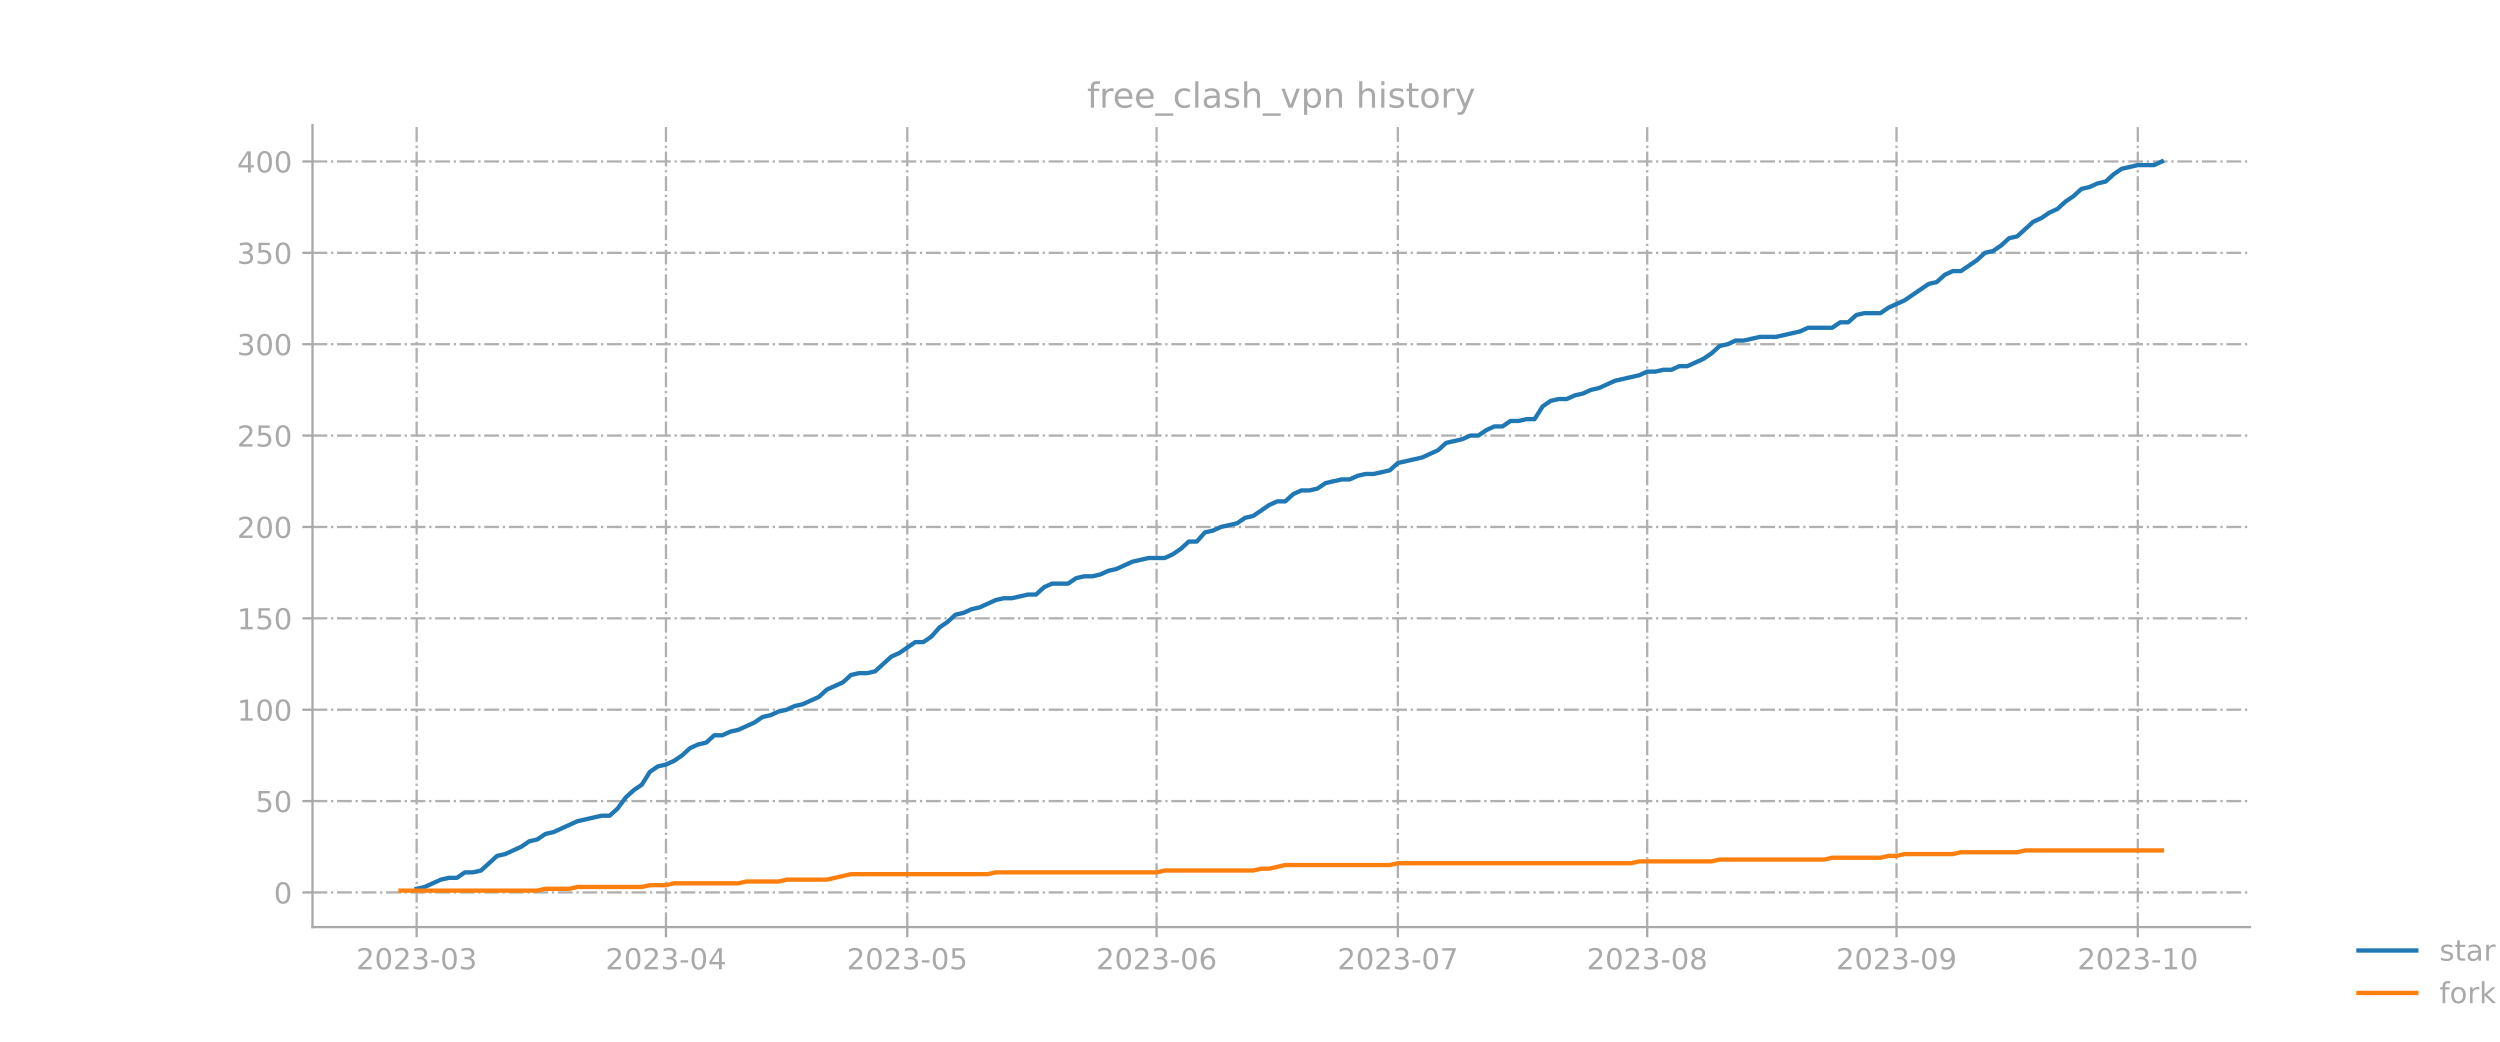
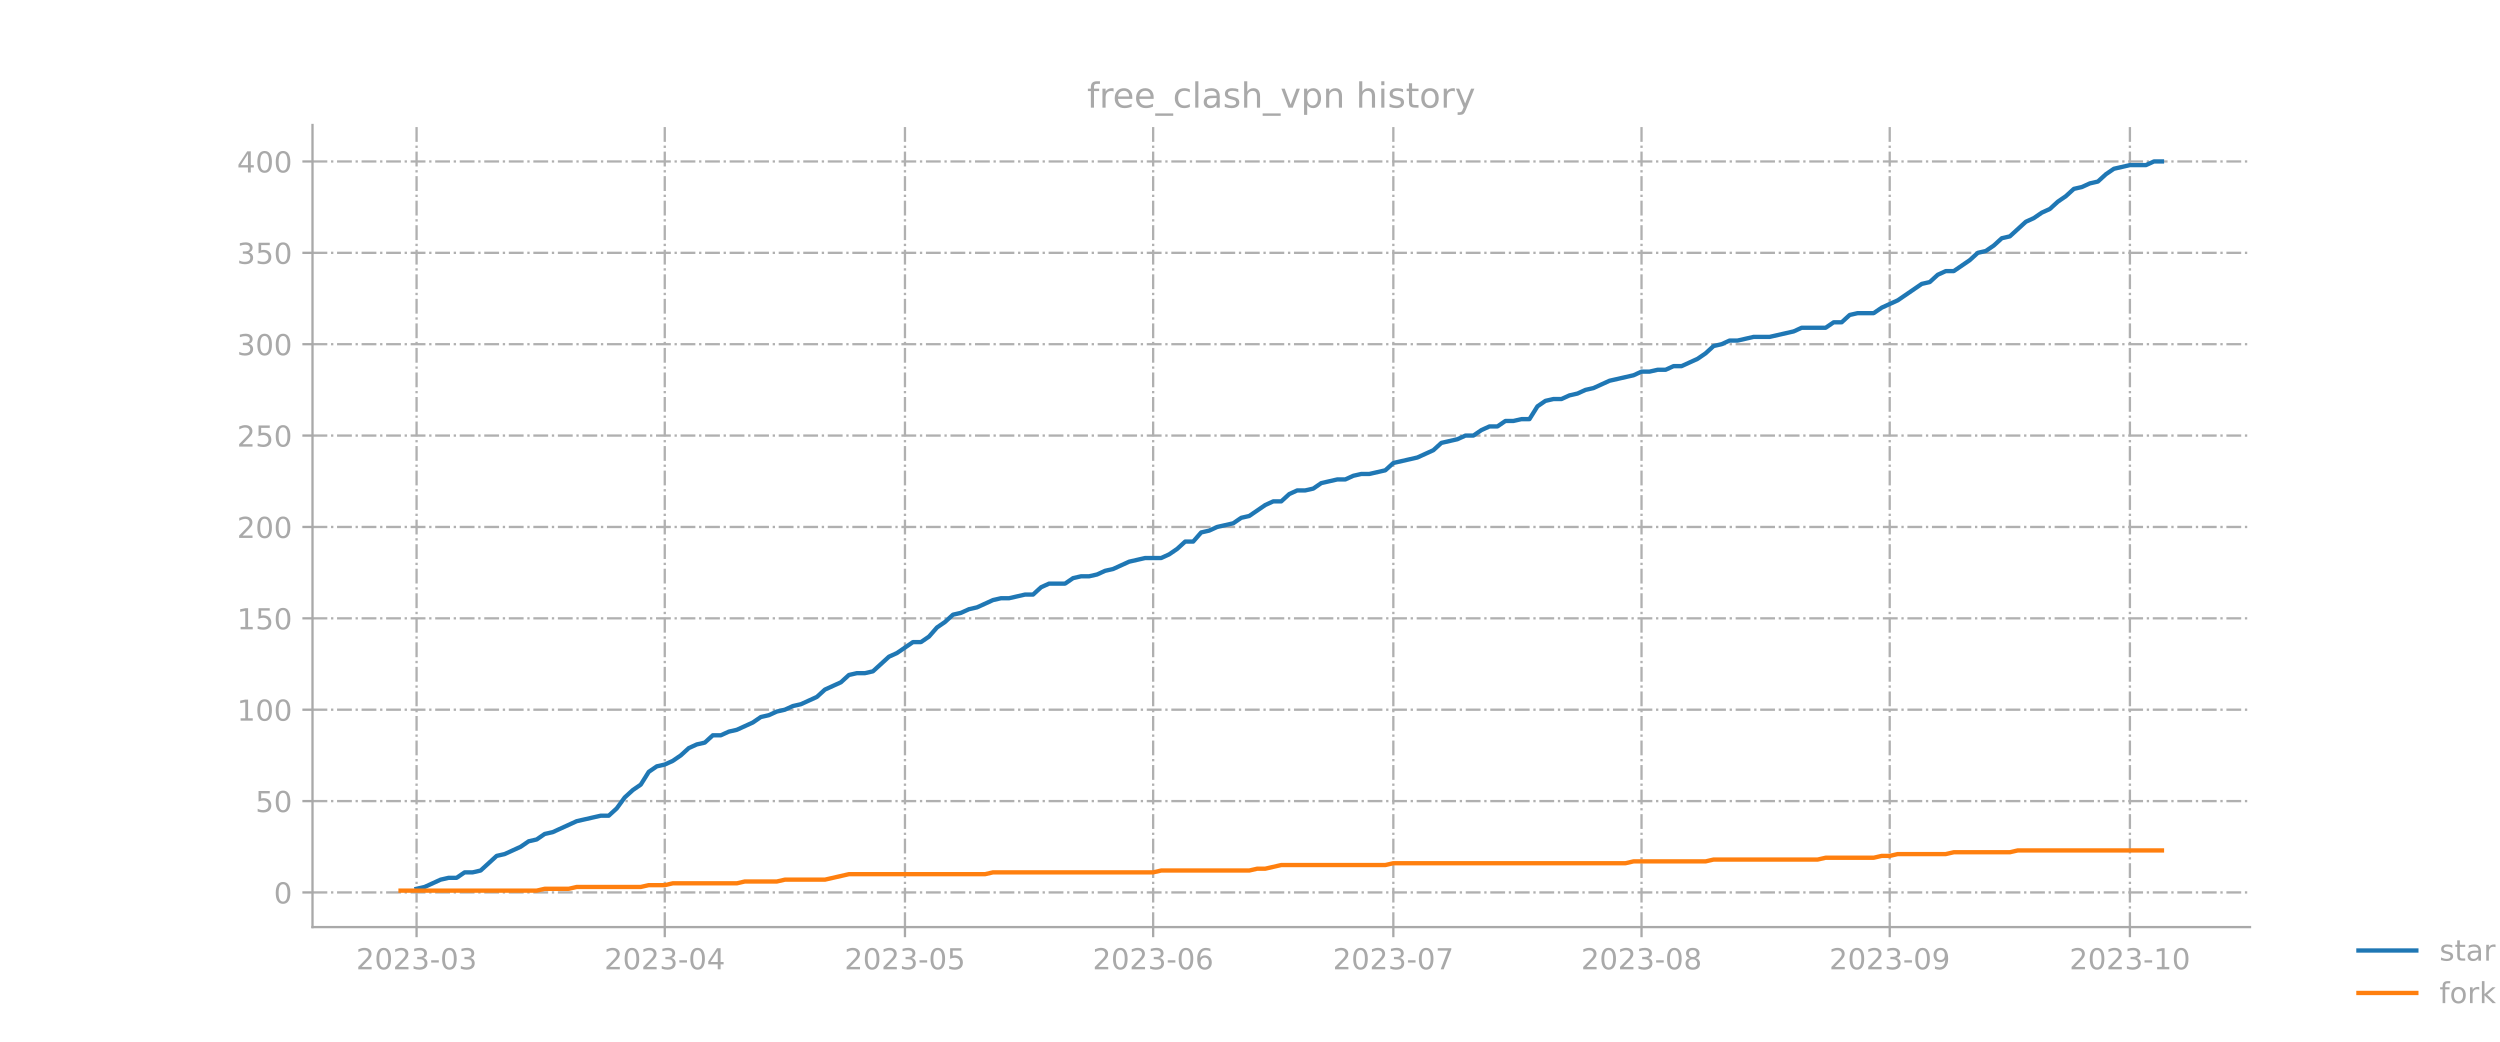
<svg xmlns="http://www.w3.org/2000/svg" xmlns:xlink="http://www.w3.org/1999/xlink" width="864pt" height="360pt" viewBox="0 0 864 360" version="1.1">
  <defs>
    <style type="text/css">*{stroke-linejoin: round; stroke-linecap: butt}</style>
  </defs>
  <g id="figure_1">
    <g id="patch_1">
      <path d="M 0 360  L 864 360  L 864 0  L 0 0  L 0 360  z " style="fill: none; opacity: 0" />
    </g>
    <g id="axes_1">
      <g id="patch_2">
        <path d="M 108 320.4  L 777.6 320.4  L 777.6 43.2  L 108 43.2  L 108 320.4  z " style="fill: none; opacity: 0" />
      </g>
      <g id="matplotlib.axis_1">
        <g id="xtick_1">
          <g id="line2d_1">
-             <path d="M 143.996 320.4  L 143.996 43.2  " clip-path="url(#pee5a0af1c6)" style="fill: none; stroke-dasharray: 5.12,1.28,0.8,1.28; stroke-dashoffset: 0; stroke: #b0b0b0; stroke-width: 0.8" />
+             <path d="M 143.97 320.4  L 143.97 43.2  " clip-path="url(#p572cb42a22)" style="fill: none; stroke-dasharray: 5.12,1.28,0.8,1.28; stroke-dashoffset: 0; stroke: #b0b0b0; stroke-width: 0.8" />
          </g>
          <g id="line2d_2">
            <defs>
-               <path id="m81cea4109a" d="M 0 0  L 0 3.5  " style="stroke: #a9a9a9; stroke-width: 0.8" />
+               <path id="me060c496e5" d="M 0 0  L 0 3.5  " style="stroke: #a9a9a9; stroke-width: 0.8" />
            </defs>
            <g>
-               <use xlink:href="#m81cea4109a" x="143.996" y="320.4" style="fill: #a9a9a9; stroke: #a9a9a9; stroke-width: 0.8" />
+               <use xlink:href="#me060c496e5" x="143.97" y="320.4" style="fill: #a9a9a9; stroke: #a9a9a9; stroke-width: 0.8" />
            </g>
          </g>
          <g id="text_1">
-             <g style="fill: #a9a9a9" transform="translate(123.1041 334.9984) scale(0.1 -0.1)">
+             <g style="fill: #a9a9a9" transform="translate(123.0788 334.9984) scale(0.1 -0.1)">
              <defs>
                <path id="DejaVuSans-32" d="M 1228 531  L 3431 531  L 3431 0  L 469 0  L 469 531  Q 828 903 1448 1529  Q 2069 2156 2228 2338  Q 2531 2678 2651 2914  Q 2772 3150 2772 3378  Q 2772 3750 2511 3984  Q 2250 4219 1831 4219  Q 1534 4219 1204 4116  Q 875 4013 500 3803  L 500 4441  Q 881 4594 1212 4672  Q 1544 4750 1819 4750  Q 2544 4750 2975 4387  Q 3406 4025 3406 3419  Q 3406 3131 3298 2873  Q 3191 2616 2906 2266  Q 2828 2175 2409 1742  Q 1991 1309 1228 531  z " transform="scale(0.015625)" />
                <path id="DejaVuSans-30" d="M 2034 4250  Q 1547 4250 1301 3770  Q 1056 3291 1056 2328  Q 1056 1369 1301 889  Q 1547 409 2034 409  Q 2525 409 2770 889  Q 3016 1369 3016 2328  Q 3016 3291 2770 3770  Q 2525 4250 2034 4250  z M 2034 4750  Q 2819 4750 3233 4129  Q 3647 3509 3647 2328  Q 3647 1150 3233 529  Q 2819 -91 2034 -91  Q 1250 -91 836 529  Q 422 1150 422 2328  Q 422 3509 836 4129  Q 1250 4750 2034 4750  z " transform="scale(0.015625)" />
                <path id="DejaVuSans-33" d="M 2597 2516  Q 3050 2419 3304 2112  Q 3559 1806 3559 1356  Q 3559 666 3084 287  Q 2609 -91 1734 -91  Q 1441 -91 1130 -33  Q 819 25 488 141  L 488 750  Q 750 597 1062 519  Q 1375 441 1716 441  Q 2309 441 2620 675  Q 2931 909 2931 1356  Q 2931 1769 2642 2001  Q 2353 2234 1838 2234  L 1294 2234  L 1294 2753  L 1863 2753  Q 2328 2753 2575 2939  Q 2822 3125 2822 3475  Q 2822 3834 2567 4026  Q 2313 4219 1838 4219  Q 1578 4219 1281 4162  Q 984 4106 628 3988  L 628 4550  Q 988 4650 1302 4700  Q 1616 4750 1894 4750  Q 2613 4750 3031 4423  Q 3450 4097 3450 3541  Q 3450 3153 3228 2886  Q 3006 2619 2597 2516  z " transform="scale(0.015625)" />
                <path id="DejaVuSans-2d" d="M 313 2009  L 1997 2009  L 1997 1497  L 313 1497  L 313 2009  z " transform="scale(0.015625)" />
              </defs>
              <use xlink:href="#DejaVuSans-32" />
              <use xlink:href="#DejaVuSans-30" x="63.623" />
              <use xlink:href="#DejaVuSans-32" x="127.246" />
              <use xlink:href="#DejaVuSans-33" x="190.869" />
              <use xlink:href="#DejaVuSans-2d" x="254.492" />
              <use xlink:href="#DejaVuSans-30" x="290.576" />
              <use xlink:href="#DejaVuSans-33" x="354.199" />
            </g>
          </g>
        </g>
        <g id="xtick_2">
          <g id="line2d_3">
-             <path d="M 230.162 320.4  L 230.162 43.2  " clip-path="url(#pee5a0af1c6)" style="fill: none; stroke-dasharray: 5.12,1.28,0.8,1.28; stroke-dashoffset: 0; stroke: #b0b0b0; stroke-width: 0.8" />
+             <path d="M 229.745 320.4  L 229.745 43.2  " clip-path="url(#p572cb42a22)" style="fill: none; stroke-dasharray: 5.12,1.28,0.8,1.28; stroke-dashoffset: 0; stroke: #b0b0b0; stroke-width: 0.8" />
          </g>
          <g id="line2d_4">
            <g>
-               <use xlink:href="#m81cea4109a" x="230.162" y="320.4" style="fill: #a9a9a9; stroke: #a9a9a9; stroke-width: 0.8" />
+               <use xlink:href="#me060c496e5" x="229.745" y="320.4" style="fill: #a9a9a9; stroke: #a9a9a9; stroke-width: 0.8" />
            </g>
          </g>
          <g id="text_2">
-             <g style="fill: #a9a9a9" transform="translate(209.271 334.9984) scale(0.1 -0.1)">
+             <g style="fill: #a9a9a9" transform="translate(208.854 334.9984) scale(0.1 -0.1)">
              <defs>
                <path id="DejaVuSans-34" d="M 2419 4116  L 825 1625  L 2419 1625  L 2419 4116  z M 2253 4666  L 3047 4666  L 3047 1625  L 3713 1625  L 3713 1100  L 3047 1100  L 3047 0  L 2419 0  L 2419 1100  L 313 1100  L 313 1709  L 2253 4666  z " transform="scale(0.015625)" />
              </defs>
              <use xlink:href="#DejaVuSans-32" />
              <use xlink:href="#DejaVuSans-30" x="63.623" />
              <use xlink:href="#DejaVuSans-32" x="127.246" />
              <use xlink:href="#DejaVuSans-33" x="190.869" />
              <use xlink:href="#DejaVuSans-2d" x="254.492" />
              <use xlink:href="#DejaVuSans-30" x="290.576" />
              <use xlink:href="#DejaVuSans-34" x="354.199" />
            </g>
          </g>
        </g>
        <g id="xtick_3">
          <g id="line2d_5">
-             <path d="M 313.55 320.4  L 313.55 43.2  " clip-path="url(#pee5a0af1c6)" style="fill: none; stroke-dasharray: 5.12,1.28,0.8,1.28; stroke-dashoffset: 0; stroke: #b0b0b0; stroke-width: 0.8" />
+             <path d="M 312.754 320.4  L 312.754 43.2  " clip-path="url(#p572cb42a22)" style="fill: none; stroke-dasharray: 5.12,1.28,0.8,1.28; stroke-dashoffset: 0; stroke: #b0b0b0; stroke-width: 0.8" />
          </g>
          <g id="line2d_6">
            <g>
-               <use xlink:href="#m81cea4109a" x="313.55" y="320.4" style="fill: #a9a9a9; stroke: #a9a9a9; stroke-width: 0.8" />
+               <use xlink:href="#me060c496e5" x="312.754" y="320.4" style="fill: #a9a9a9; stroke: #a9a9a9; stroke-width: 0.8" />
            </g>
          </g>
          <g id="text_3">
-             <g style="fill: #a9a9a9" transform="translate(292.6583 334.9984) scale(0.1 -0.1)">
+             <g style="fill: #a9a9a9" transform="translate(291.8623 334.9984) scale(0.1 -0.1)">
              <defs>
                <path id="DejaVuSans-35" d="M 691 4666  L 3169 4666  L 3169 4134  L 1269 4134  L 1269 2991  Q 1406 3038 1543 3061  Q 1681 3084 1819 3084  Q 2600 3084 3056 2656  Q 3513 2228 3513 1497  Q 3513 744 3044 326  Q 2575 -91 1722 -91  Q 1428 -91 1123 -41  Q 819 9 494 109  L 494 744  Q 775 591 1075 516  Q 1375 441 1709 441  Q 2250 441 2565 725  Q 2881 1009 2881 1497  Q 2881 1984 2565 2268  Q 2250 2553 1709 2553  Q 1456 2553 1204 2497  Q 953 2441 691 2322  L 691 4666  z " transform="scale(0.015625)" />
              </defs>
              <use xlink:href="#DejaVuSans-32" />
              <use xlink:href="#DejaVuSans-30" x="63.623" />
              <use xlink:href="#DejaVuSans-32" x="127.246" />
              <use xlink:href="#DejaVuSans-33" x="190.869" />
              <use xlink:href="#DejaVuSans-2d" x="254.492" />
              <use xlink:href="#DejaVuSans-30" x="290.576" />
              <use xlink:href="#DejaVuSans-35" x="354.199" />
            </g>
          </g>
        </g>
        <g id="xtick_4">
          <g id="line2d_7">
-             <path d="M 399.717 320.4  L 399.717 43.2  " clip-path="url(#pee5a0af1c6)" style="fill: none; stroke-dasharray: 5.12,1.28,0.8,1.28; stroke-dashoffset: 0; stroke: #b0b0b0; stroke-width: 0.8" />
+             <path d="M 398.529 320.4  L 398.529 43.2  " clip-path="url(#p572cb42a22)" style="fill: none; stroke-dasharray: 5.12,1.28,0.8,1.28; stroke-dashoffset: 0; stroke: #b0b0b0; stroke-width: 0.8" />
          </g>
          <g id="line2d_8">
            <g>
-               <use xlink:href="#m81cea4109a" x="399.717" y="320.4" style="fill: #a9a9a9; stroke: #a9a9a9; stroke-width: 0.8" />
+               <use xlink:href="#me060c496e5" x="398.529" y="320.4" style="fill: #a9a9a9; stroke: #a9a9a9; stroke-width: 0.8" />
            </g>
          </g>
          <g id="text_4">
-             <g style="fill: #a9a9a9" transform="translate(378.8252 334.9984) scale(0.1 -0.1)">
+             <g style="fill: #a9a9a9" transform="translate(377.6375 334.9984) scale(0.1 -0.1)">
              <defs>
                <path id="DejaVuSans-36" d="M 2113 2584  Q 1688 2584 1439 2293  Q 1191 2003 1191 1497  Q 1191 994 1439 701  Q 1688 409 2113 409  Q 2538 409 2786 701  Q 3034 994 3034 1497  Q 3034 2003 2786 2293  Q 2538 2584 2113 2584  z M 3366 4563  L 3366 3988  Q 3128 4100 2886 4159  Q 2644 4219 2406 4219  Q 1781 4219 1451 3797  Q 1122 3375 1075 2522  Q 1259 2794 1537 2939  Q 1816 3084 2150 3084  Q 2853 3084 3261 2657  Q 3669 2231 3669 1497  Q 3669 778 3244 343  Q 2819 -91 2113 -91  Q 1303 -91 875 529  Q 447 1150 447 2328  Q 447 3434 972 4092  Q 1497 4750 2381 4750  Q 2619 4750 2861 4703  Q 3103 4656 3366 4563  z " transform="scale(0.015625)" />
              </defs>
              <use xlink:href="#DejaVuSans-32" />
              <use xlink:href="#DejaVuSans-30" x="63.623" />
              <use xlink:href="#DejaVuSans-32" x="127.246" />
              <use xlink:href="#DejaVuSans-33" x="190.869" />
              <use xlink:href="#DejaVuSans-2d" x="254.492" />
              <use xlink:href="#DejaVuSans-30" x="290.576" />
              <use xlink:href="#DejaVuSans-36" x="354.199" />
            </g>
          </g>
        </g>
        <g id="xtick_5">
          <g id="line2d_9">
-             <path d="M 483.104 320.4  L 483.104 43.2  " clip-path="url(#pee5a0af1c6)" style="fill: none; stroke-dasharray: 5.12,1.28,0.8,1.28; stroke-dashoffset: 0; stroke: #b0b0b0; stroke-width: 0.8" />
+             <path d="M 481.537 320.4  L 481.537 43.2  " clip-path="url(#p572cb42a22)" style="fill: none; stroke-dasharray: 5.12,1.28,0.8,1.28; stroke-dashoffset: 0; stroke: #b0b0b0; stroke-width: 0.8" />
          </g>
          <g id="line2d_10">
            <g>
-               <use xlink:href="#m81cea4109a" x="483.104" y="320.4" style="fill: #a9a9a9; stroke: #a9a9a9; stroke-width: 0.8" />
+               <use xlink:href="#me060c496e5" x="481.537" y="320.4" style="fill: #a9a9a9; stroke: #a9a9a9; stroke-width: 0.8" />
            </g>
          </g>
          <g id="text_5">
-             <g style="fill: #a9a9a9" transform="translate(462.2125 334.9984) scale(0.1 -0.1)">
+             <g style="fill: #a9a9a9" transform="translate(460.6458 334.9984) scale(0.1 -0.1)">
              <defs>
                <path id="DejaVuSans-37" d="M 525 4666  L 3525 4666  L 3525 4397  L 1831 0  L 1172 0  L 2766 4134  L 525 4134  L 525 4666  z " transform="scale(0.015625)" />
              </defs>
              <use xlink:href="#DejaVuSans-32" />
              <use xlink:href="#DejaVuSans-30" x="63.623" />
              <use xlink:href="#DejaVuSans-32" x="127.246" />
              <use xlink:href="#DejaVuSans-33" x="190.869" />
              <use xlink:href="#DejaVuSans-2d" x="254.492" />
              <use xlink:href="#DejaVuSans-30" x="290.576" />
              <use xlink:href="#DejaVuSans-37" x="354.199" />
            </g>
          </g>
        </g>
        <g id="xtick_6">
          <g id="line2d_11">
-             <path d="M 569.271 320.4  L 569.271 43.2  " clip-path="url(#pee5a0af1c6)" style="fill: none; stroke-dasharray: 5.12,1.28,0.8,1.28; stroke-dashoffset: 0; stroke: #b0b0b0; stroke-width: 0.8" />
+             <path d="M 567.312 320.4  L 567.312 43.2  " clip-path="url(#p572cb42a22)" style="fill: none; stroke-dasharray: 5.12,1.28,0.8,1.28; stroke-dashoffset: 0; stroke: #b0b0b0; stroke-width: 0.8" />
          </g>
          <g id="line2d_12">
            <g>
-               <use xlink:href="#m81cea4109a" x="569.271" y="320.4" style="fill: #a9a9a9; stroke: #a9a9a9; stroke-width: 0.8" />
+               <use xlink:href="#me060c496e5" x="567.312" y="320.4" style="fill: #a9a9a9; stroke: #a9a9a9; stroke-width: 0.8" />
            </g>
          </g>
          <g id="text_6">
-             <g style="fill: #a9a9a9" transform="translate(548.3793 334.9984) scale(0.1 -0.1)">
+             <g style="fill: #a9a9a9" transform="translate(546.421 334.9984) scale(0.1 -0.1)">
              <defs>
                <path id="DejaVuSans-38" d="M 2034 2216  Q 1584 2216 1326 1975  Q 1069 1734 1069 1313  Q 1069 891 1326 650  Q 1584 409 2034 409  Q 2484 409 2743 651  Q 3003 894 3003 1313  Q 3003 1734 2745 1975  Q 2488 2216 2034 2216  z M 1403 2484  Q 997 2584 770 2862  Q 544 3141 544 3541  Q 544 4100 942 4425  Q 1341 4750 2034 4750  Q 2731 4750 3128 4425  Q 3525 4100 3525 3541  Q 3525 3141 3298 2862  Q 3072 2584 2669 2484  Q 3125 2378 3379 2068  Q 3634 1759 3634 1313  Q 3634 634 3220 271  Q 2806 -91 2034 -91  Q 1263 -91 848 271  Q 434 634 434 1313  Q 434 1759 690 2068  Q 947 2378 1403 2484  z M 1172 3481  Q 1172 3119 1398 2916  Q 1625 2713 2034 2713  Q 2441 2713 2670 2916  Q 2900 3119 2900 3481  Q 2900 3844 2670 4047  Q 2441 4250 2034 4250  Q 1625 4250 1398 4047  Q 1172 3844 1172 3481  z " transform="scale(0.015625)" />
              </defs>
              <use xlink:href="#DejaVuSans-32" />
              <use xlink:href="#DejaVuSans-30" x="63.623" />
              <use xlink:href="#DejaVuSans-32" x="127.246" />
              <use xlink:href="#DejaVuSans-33" x="190.869" />
              <use xlink:href="#DejaVuSans-2d" x="254.492" />
              <use xlink:href="#DejaVuSans-30" x="290.576" />
              <use xlink:href="#DejaVuSans-38" x="354.199" />
            </g>
          </g>
        </g>
        <g id="xtick_7">
          <g id="line2d_13">
-             <path d="M 655.438 320.4  L 655.438 43.2  " clip-path="url(#pee5a0af1c6)" style="fill: none; stroke-dasharray: 5.12,1.28,0.8,1.28; stroke-dashoffset: 0; stroke: #b0b0b0; stroke-width: 0.8" />
+             <path d="M 653.088 320.4  L 653.088 43.2  " clip-path="url(#p572cb42a22)" style="fill: none; stroke-dasharray: 5.12,1.28,0.8,1.28; stroke-dashoffset: 0; stroke: #b0b0b0; stroke-width: 0.8" />
          </g>
          <g id="line2d_14">
            <g>
-               <use xlink:href="#m81cea4109a" x="655.438" y="320.4" style="fill: #a9a9a9; stroke: #a9a9a9; stroke-width: 0.8" />
+               <use xlink:href="#me060c496e5" x="653.088" y="320.4" style="fill: #a9a9a9; stroke: #a9a9a9; stroke-width: 0.8" />
            </g>
          </g>
          <g id="text_7">
-             <g style="fill: #a9a9a9" transform="translate(634.5462 334.9984) scale(0.1 -0.1)">
+             <g style="fill: #a9a9a9" transform="translate(632.1962 334.9984) scale(0.1 -0.1)">
              <defs>
                <path id="DejaVuSans-39" d="M 703 97  L 703 672  Q 941 559 1184 500  Q 1428 441 1663 441  Q 2288 441 2617 861  Q 2947 1281 2994 2138  Q 2813 1869 2534 1725  Q 2256 1581 1919 1581  Q 1219 1581 811 2004  Q 403 2428 403 3163  Q 403 3881 828 4315  Q 1253 4750 1959 4750  Q 2769 4750 3195 4129  Q 3622 3509 3622 2328  Q 3622 1225 3098 567  Q 2575 -91 1691 -91  Q 1453 -91 1209 -44  Q 966 3 703 97  z M 1959 2075  Q 2384 2075 2632 2365  Q 2881 2656 2881 3163  Q 2881 3666 2632 3958  Q 2384 4250 1959 4250  Q 1534 4250 1286 3958  Q 1038 3666 1038 3163  Q 1038 2656 1286 2365  Q 1534 2075 1959 2075  z " transform="scale(0.015625)" />
              </defs>
              <use xlink:href="#DejaVuSans-32" />
              <use xlink:href="#DejaVuSans-30" x="63.623" />
              <use xlink:href="#DejaVuSans-32" x="127.246" />
              <use xlink:href="#DejaVuSans-33" x="190.869" />
              <use xlink:href="#DejaVuSans-2d" x="254.492" />
              <use xlink:href="#DejaVuSans-30" x="290.576" />
              <use xlink:href="#DejaVuSans-39" x="354.199" />
            </g>
          </g>
        </g>
        <g id="xtick_8">
          <g id="line2d_15">
-             <path d="M 738.825 320.4  L 738.825 43.2  " clip-path="url(#pee5a0af1c6)" style="fill: none; stroke-dasharray: 5.12,1.28,0.8,1.28; stroke-dashoffset: 0; stroke: #b0b0b0; stroke-width: 0.8" />
+             <path d="M 736.096 320.4  L 736.096 43.2  " clip-path="url(#p572cb42a22)" style="fill: none; stroke-dasharray: 5.12,1.28,0.8,1.28; stroke-dashoffset: 0; stroke: #b0b0b0; stroke-width: 0.8" />
          </g>
          <g id="line2d_16">
            <g>
-               <use xlink:href="#m81cea4109a" x="738.825" y="320.4" style="fill: #a9a9a9; stroke: #a9a9a9; stroke-width: 0.8" />
+               <use xlink:href="#me060c496e5" x="736.096" y="320.4" style="fill: #a9a9a9; stroke: #a9a9a9; stroke-width: 0.8" />
            </g>
          </g>
          <g id="text_8">
-             <g style="fill: #a9a9a9" transform="translate(717.9335 334.9984) scale(0.1 -0.1)">
+             <g style="fill: #a9a9a9" transform="translate(715.2045 334.9984) scale(0.1 -0.1)">
              <defs>
                <path id="DejaVuSans-31" d="M 794 531  L 1825 531  L 1825 4091  L 703 3866  L 703 4441  L 1819 4666  L 2450 4666  L 2450 531  L 3481 531  L 3481 0  L 794 0  L 794 531  z " transform="scale(0.015625)" />
              </defs>
              <use xlink:href="#DejaVuSans-32" />
              <use xlink:href="#DejaVuSans-30" x="63.623" />
              <use xlink:href="#DejaVuSans-32" x="127.246" />
              <use xlink:href="#DejaVuSans-33" x="190.869" />
              <use xlink:href="#DejaVuSans-2d" x="254.492" />
              <use xlink:href="#DejaVuSans-31" x="290.576" />
              <use xlink:href="#DejaVuSans-30" x="354.199" />
            </g>
          </g>
        </g>
      </g>
      <g id="matplotlib.axis_2">
        <g id="ytick_1">
          <g id="line2d_17">
-             <path d="M 108 308.432  L 777.6 308.432  " clip-path="url(#pee5a0af1c6)" style="fill: none; stroke-dasharray: 5.12,1.28,0.8,1.28; stroke-dashoffset: 0; stroke: #b0b0b0; stroke-width: 0.8" />
+             <path d="M 108 308.432  L 777.6 308.432  " clip-path="url(#p572cb42a22)" style="fill: none; stroke-dasharray: 5.12,1.28,0.8,1.28; stroke-dashoffset: 0; stroke: #b0b0b0; stroke-width: 0.8" />
          </g>
          <g id="line2d_18">
            <defs>
-               <path id="m4bc2dc65d1" d="M 0 0  L -3.5 0  " style="stroke: #a9a9a9; stroke-width: 0.8" />
+               <path id="m0a01b173bd" d="M 0 0  L -3.5 0  " style="stroke: #a9a9a9; stroke-width: 0.8" />
            </defs>
            <g>
-               <use xlink:href="#m4bc2dc65d1" x="108" y="308.432" style="fill: #a9a9a9; stroke: #a9a9a9; stroke-width: 0.8" />
+               <use xlink:href="#m0a01b173bd" x="108" y="308.432" style="fill: #a9a9a9; stroke: #a9a9a9; stroke-width: 0.8" />
            </g>
          </g>
          <g id="text_9">
            <g style="fill: #a9a9a9" transform="translate(94.6375 312.2308) scale(0.1 -0.1)">
              <use xlink:href="#DejaVuSans-30" />
            </g>
          </g>
        </g>
        <g id="ytick_2">
          <g id="line2d_19">
-             <path d="M 108 276.853  L 777.6 276.853  " clip-path="url(#pee5a0af1c6)" style="fill: none; stroke-dasharray: 5.12,1.28,0.8,1.28; stroke-dashoffset: 0; stroke: #b0b0b0; stroke-width: 0.8" />
+             <path d="M 108 276.853  L 777.6 276.853  " clip-path="url(#p572cb42a22)" style="fill: none; stroke-dasharray: 5.12,1.28,0.8,1.28; stroke-dashoffset: 0; stroke: #b0b0b0; stroke-width: 0.8" />
          </g>
          <g id="line2d_20">
            <g>
-               <use xlink:href="#m4bc2dc65d1" x="108" y="276.853" style="fill: #a9a9a9; stroke: #a9a9a9; stroke-width: 0.8" />
+               <use xlink:href="#m0a01b173bd" x="108" y="276.853" style="fill: #a9a9a9; stroke: #a9a9a9; stroke-width: 0.8" />
            </g>
          </g>
          <g id="text_10">
            <g style="fill: #a9a9a9" transform="translate(88.275 280.6519) scale(0.1 -0.1)">
              <use xlink:href="#DejaVuSans-35" />
              <use xlink:href="#DejaVuSans-30" x="63.623" />
            </g>
          </g>
        </g>
        <g id="ytick_3">
          <g id="line2d_21">
-             <path d="M 108 245.274  L 777.6 245.274  " clip-path="url(#pee5a0af1c6)" style="fill: none; stroke-dasharray: 5.12,1.28,0.8,1.28; stroke-dashoffset: 0; stroke: #b0b0b0; stroke-width: 0.8" />
+             <path d="M 108 245.274  L 777.6 245.274  " clip-path="url(#p572cb42a22)" style="fill: none; stroke-dasharray: 5.12,1.28,0.8,1.28; stroke-dashoffset: 0; stroke: #b0b0b0; stroke-width: 0.8" />
          </g>
          <g id="line2d_22">
            <g>
-               <use xlink:href="#m4bc2dc65d1" x="108" y="245.274" style="fill: #a9a9a9; stroke: #a9a9a9; stroke-width: 0.8" />
+               <use xlink:href="#m0a01b173bd" x="108" y="245.274" style="fill: #a9a9a9; stroke: #a9a9a9; stroke-width: 0.8" />
            </g>
          </g>
          <g id="text_11">
            <g style="fill: #a9a9a9" transform="translate(81.9125 249.0729) scale(0.1 -0.1)">
              <use xlink:href="#DejaVuSans-31" />
              <use xlink:href="#DejaVuSans-30" x="63.623" />
              <use xlink:href="#DejaVuSans-30" x="127.246" />
            </g>
          </g>
        </g>
        <g id="ytick_4">
          <g id="line2d_23">
-             <path d="M 108 213.695  L 777.6 213.695  " clip-path="url(#pee5a0af1c6)" style="fill: none; stroke-dasharray: 5.12,1.28,0.8,1.28; stroke-dashoffset: 0; stroke: #b0b0b0; stroke-width: 0.8" />
+             <path d="M 108 213.695  L 777.6 213.695  " clip-path="url(#p572cb42a22)" style="fill: none; stroke-dasharray: 5.12,1.28,0.8,1.28; stroke-dashoffset: 0; stroke: #b0b0b0; stroke-width: 0.8" />
          </g>
          <g id="line2d_24">
            <g>
-               <use xlink:href="#m4bc2dc65d1" x="108" y="213.695" style="fill: #a9a9a9; stroke: #a9a9a9; stroke-width: 0.8" />
+               <use xlink:href="#m0a01b173bd" x="108" y="213.695" style="fill: #a9a9a9; stroke: #a9a9a9; stroke-width: 0.8" />
            </g>
          </g>
          <g id="text_12">
            <g style="fill: #a9a9a9" transform="translate(81.9125 217.494) scale(0.1 -0.1)">
              <use xlink:href="#DejaVuSans-31" />
              <use xlink:href="#DejaVuSans-35" x="63.623" />
              <use xlink:href="#DejaVuSans-30" x="127.246" />
            </g>
          </g>
        </g>
        <g id="ytick_5">
          <g id="line2d_25">
-             <path d="M 108 182.116  L 777.6 182.116  " clip-path="url(#pee5a0af1c6)" style="fill: none; stroke-dasharray: 5.12,1.28,0.8,1.28; stroke-dashoffset: 0; stroke: #b0b0b0; stroke-width: 0.8" />
+             <path d="M 108 182.116  L 777.6 182.116  " clip-path="url(#p572cb42a22)" style="fill: none; stroke-dasharray: 5.12,1.28,0.8,1.28; stroke-dashoffset: 0; stroke: #b0b0b0; stroke-width: 0.8" />
          </g>
          <g id="line2d_26">
            <g>
-               <use xlink:href="#m4bc2dc65d1" x="108" y="182.116" style="fill: #a9a9a9; stroke: #a9a9a9; stroke-width: 0.8" />
+               <use xlink:href="#m0a01b173bd" x="108" y="182.116" style="fill: #a9a9a9; stroke: #a9a9a9; stroke-width: 0.8" />
            </g>
          </g>
          <g id="text_13">
            <g style="fill: #a9a9a9" transform="translate(81.9125 185.915) scale(0.1 -0.1)">
              <use xlink:href="#DejaVuSans-32" />
              <use xlink:href="#DejaVuSans-30" x="63.623" />
              <use xlink:href="#DejaVuSans-30" x="127.246" />
            </g>
          </g>
        </g>
        <g id="ytick_6">
          <g id="line2d_27">
-             <path d="M 108 150.537  L 777.6 150.537  " clip-path="url(#pee5a0af1c6)" style="fill: none; stroke-dasharray: 5.12,1.28,0.8,1.28; stroke-dashoffset: 0; stroke: #b0b0b0; stroke-width: 0.8" />
+             <path d="M 108 150.537  L 777.6 150.537  " clip-path="url(#p572cb42a22)" style="fill: none; stroke-dasharray: 5.12,1.28,0.8,1.28; stroke-dashoffset: 0; stroke: #b0b0b0; stroke-width: 0.8" />
          </g>
          <g id="line2d_28">
            <g>
-               <use xlink:href="#m4bc2dc65d1" x="108" y="150.537" style="fill: #a9a9a9; stroke: #a9a9a9; stroke-width: 0.8" />
+               <use xlink:href="#m0a01b173bd" x="108" y="150.537" style="fill: #a9a9a9; stroke: #a9a9a9; stroke-width: 0.8" />
            </g>
          </g>
          <g id="text_14">
            <g style="fill: #a9a9a9" transform="translate(81.9125 154.3361) scale(0.1 -0.1)">
              <use xlink:href="#DejaVuSans-32" />
              <use xlink:href="#DejaVuSans-35" x="63.623" />
              <use xlink:href="#DejaVuSans-30" x="127.246" />
            </g>
          </g>
        </g>
        <g id="ytick_7">
          <g id="line2d_29">
-             <path d="M 108 118.958  L 777.6 118.958  " clip-path="url(#pee5a0af1c6)" style="fill: none; stroke-dasharray: 5.12,1.28,0.8,1.28; stroke-dashoffset: 0; stroke: #b0b0b0; stroke-width: 0.8" />
+             <path d="M 108 118.958  L 777.6 118.958  " clip-path="url(#p572cb42a22)" style="fill: none; stroke-dasharray: 5.12,1.28,0.8,1.28; stroke-dashoffset: 0; stroke: #b0b0b0; stroke-width: 0.8" />
          </g>
          <g id="line2d_30">
            <g>
-               <use xlink:href="#m4bc2dc65d1" x="108" y="118.958" style="fill: #a9a9a9; stroke: #a9a9a9; stroke-width: 0.8" />
+               <use xlink:href="#m0a01b173bd" x="108" y="118.958" style="fill: #a9a9a9; stroke: #a9a9a9; stroke-width: 0.8" />
            </g>
          </g>
          <g id="text_15">
            <g style="fill: #a9a9a9" transform="translate(81.9125 122.7571) scale(0.1 -0.1)">
              <use xlink:href="#DejaVuSans-33" />
              <use xlink:href="#DejaVuSans-30" x="63.623" />
              <use xlink:href="#DejaVuSans-30" x="127.246" />
            </g>
          </g>
        </g>
        <g id="ytick_8">
          <g id="line2d_31">
-             <path d="M 108 87.379  L 777.6 87.379  " clip-path="url(#pee5a0af1c6)" style="fill: none; stroke-dasharray: 5.12,1.28,0.8,1.28; stroke-dashoffset: 0; stroke: #b0b0b0; stroke-width: 0.8" />
+             <path d="M 108 87.379  L 777.6 87.379  " clip-path="url(#p572cb42a22)" style="fill: none; stroke-dasharray: 5.12,1.28,0.8,1.28; stroke-dashoffset: 0; stroke: #b0b0b0; stroke-width: 0.8" />
          </g>
          <g id="line2d_32">
            <g>
-               <use xlink:href="#m4bc2dc65d1" x="108" y="87.379" style="fill: #a9a9a9; stroke: #a9a9a9; stroke-width: 0.8" />
+               <use xlink:href="#m0a01b173bd" x="108" y="87.379" style="fill: #a9a9a9; stroke: #a9a9a9; stroke-width: 0.8" />
            </g>
          </g>
          <g id="text_16">
            <g style="fill: #a9a9a9" transform="translate(81.9125 91.17817) scale(0.1 -0.1)">
              <use xlink:href="#DejaVuSans-33" />
              <use xlink:href="#DejaVuSans-35" x="63.623" />
              <use xlink:href="#DejaVuSans-30" x="127.246" />
            </g>
          </g>
        </g>
        <g id="ytick_9">
          <g id="line2d_33">
-             <path d="M 108 55.8  L 777.6 55.8  " clip-path="url(#pee5a0af1c6)" style="fill: none; stroke-dasharray: 5.12,1.28,0.8,1.28; stroke-dashoffset: 0; stroke: #b0b0b0; stroke-width: 0.8" />
+             <path d="M 108 55.8  L 777.6 55.8  " clip-path="url(#p572cb42a22)" style="fill: none; stroke-dasharray: 5.12,1.28,0.8,1.28; stroke-dashoffset: 0; stroke: #b0b0b0; stroke-width: 0.8" />
          </g>
          <g id="line2d_34">
            <g>
-               <use xlink:href="#m4bc2dc65d1" x="108" y="55.8" style="fill: #a9a9a9; stroke: #a9a9a9; stroke-width: 0.8" />
+               <use xlink:href="#m0a01b173bd" x="108" y="55.8" style="fill: #a9a9a9; stroke: #a9a9a9; stroke-width: 0.8" />
            </g>
          </g>
          <g id="text_17">
            <g style="fill: #a9a9a9" transform="translate(81.9125 59.59922) scale(0.1 -0.1)">
              <use xlink:href="#DejaVuSans-34" />
              <use xlink:href="#DejaVuSans-30" x="63.623" />
              <use xlink:href="#DejaVuSans-30" x="127.246" />
            </g>
          </g>
        </g>
      </g>
      <g id="line2d_35">
-         <path d="M 143.996 307.168  L 146.775 306.537  L 152.334 304.011  L 155.114 303.379  L 157.893 303.379  L 160.673 301.484  L 163.453 301.484  L 166.232 300.853  L 171.791 295.8  L 174.571 295.168  L 180.13 292.642  L 182.91 290.747  L 185.689 290.116  L 188.469 288.221  L 191.248 287.589  L 199.587 283.8  L 207.926 281.905  L 210.705 281.905  L 213.485 279.379  L 216.265 275.589  L 219.044 273.063  L 221.824 271.168  L 224.603 266.747  L 227.383 264.853  L 230.162 264.221  L 232.942 262.958  L 235.722 261.063  L 238.501 258.537  L 241.281 257.274  L 244.06 256.642  L 246.84 254.116  L 249.619 254.116  L 252.399 252.853  L 255.179 252.221  L 260.738 249.695  L 263.517 247.8  L 266.297 247.168  L 269.076 245.905  L 271.856 245.274  L 274.636 244.011  L 277.415 243.379  L 282.974 240.853  L 285.754 238.326  L 291.313 235.8  L 294.093 233.274  L 296.872 232.642  L 299.652 232.642  L 302.431 232.011  L 307.991 226.958  L 310.77 225.695  L 316.329 221.905  L 319.109 221.905  L 321.888 220.011  L 324.668 216.853  L 327.448 214.958  L 330.227 212.432  L 333.007 211.8  L 335.786 210.537  L 338.566 209.905  L 344.125 207.379  L 346.905 206.747  L 349.684 206.747  L 355.243 205.484  L 358.023 205.484  L 360.802 202.958  L 363.582 201.695  L 369.141 201.695  L 371.921 199.8  L 374.7 199.168  L 377.48 199.168  L 380.26 198.537  L 383.039 197.274  L 385.819 196.642  L 391.378 194.116  L 396.937 192.853  L 402.496 192.853  L 405.276 191.589  L 408.055 189.695  L 410.835 187.168  L 413.614 187.168  L 416.394 184.011  L 419.174 183.379  L 421.953 182.116  L 427.512 180.853  L 430.292 178.958  L 433.071 178.326  L 438.631 174.537  L 441.41 173.274  L 444.19 173.274  L 446.969 170.747  L 449.749 169.484  L 452.529 169.484  L 455.308 168.853  L 458.088 166.958  L 463.647 165.695  L 466.426 165.695  L 469.206 164.432  L 471.986 163.8  L 474.765 163.8  L 480.324 162.537  L 483.104 160.011  L 491.443 158.116  L 497.002 155.589  L 499.781 153.063  L 505.34 151.8  L 508.12 150.537  L 510.9 150.537  L 513.679 148.642  L 516.459 147.379  L 519.238 147.379  L 522.018 145.484  L 524.798 145.484  L 527.577 144.853  L 530.357 144.853  L 533.136 140.432  L 535.916 138.537  L 538.695 137.905  L 541.475 137.905  L 544.255 136.642  L 547.034 136.011  L 549.814 134.747  L 552.593 134.116  L 558.152 131.589  L 566.491 129.695  L 569.271 128.432  L 572.05 128.432  L 574.83 127.8  L 577.609 127.8  L 580.389 126.537  L 583.169 126.537  L 588.728 124.011  L 591.507 122.116  L 594.287 119.589  L 597.067 118.958  L 599.846 117.695  L 602.626 117.695  L 608.185 116.432  L 613.744 116.432  L 622.083 114.537  L 624.862 113.274  L 633.201 113.274  L 635.981 111.379  L 638.76 111.379  L 641.54 108.853  L 644.319 108.221  L 649.878 108.221  L 652.658 106.326  L 658.217 103.8  L 666.556 98.116  L 669.335 97.484  L 672.115 94.958  L 674.895 93.695  L 677.674 93.695  L 683.233 89.905  L 686.013 87.379  L 688.793 86.747  L 691.572 84.853  L 694.352 82.326  L 697.131 81.695  L 702.69 76.642  L 705.47 75.379  L 708.25 73.484  L 711.029 72.221  L 713.809 69.695  L 716.588 67.8  L 719.368 65.274  L 722.147 64.642  L 724.927 63.379  L 727.707 62.747  L 730.486 60.221  L 733.266 58.326  L 738.825 57.063  L 744.384 57.063  L 747.164 55.8  L 747.164 55.8  " clip-path="url(#pee5a0af1c6)" style="fill: none; stroke: #1f77b4; stroke-width: 1.5; stroke-linecap: square" />
+         <path d="M 143.97 307.168  L 146.737 306.537  L 152.271 304.011  L 155.038 303.379  L 157.805 303.379  L 160.572 301.484  L 163.339 301.484  L 166.106 300.853  L 171.64 295.8  L 174.407 295.168  L 179.94 292.642  L 182.707 290.747  L 185.474 290.116  L 188.241 288.221  L 191.008 287.589  L 199.309 283.8  L 207.61 281.905  L 210.377 281.905  L 213.144 279.379  L 215.911 275.589  L 218.678 273.063  L 221.445 271.168  L 224.212 266.747  L 226.979 264.853  L 229.745 264.221  L 232.512 262.958  L 235.279 261.063  L 238.046 258.537  L 240.813 257.274  L 243.58 256.642  L 246.347 254.116  L 249.114 254.116  L 251.881 252.853  L 254.648 252.221  L 260.182 249.695  L 262.949 247.8  L 265.716 247.168  L 268.483 245.905  L 271.25 245.274  L 274.017 244.011  L 276.783 243.379  L 282.317 240.853  L 285.084 238.326  L 290.618 235.8  L 293.385 233.274  L 296.152 232.642  L 298.919 232.642  L 301.686 232.011  L 307.22 226.958  L 309.987 225.695  L 315.521 221.905  L 318.288 221.905  L 321.055 220.011  L 323.821 216.853  L 326.588 214.958  L 329.355 212.432  L 332.122 211.8  L 334.889 210.537  L 337.656 209.905  L 343.19 207.379  L 345.957 206.747  L 348.724 206.747  L 354.258 205.484  L 357.025 205.484  L 359.792 202.958  L 362.559 201.695  L 368.093 201.695  L 370.86 199.8  L 373.626 199.168  L 376.393 199.168  L 379.16 198.537  L 381.927 197.274  L 384.694 196.642  L 390.228 194.116  L 395.762 192.853  L 401.296 192.853  L 404.063 191.589  L 406.83 189.695  L 409.597 187.168  L 412.364 187.168  L 415.131 184.011  L 417.898 183.379  L 420.664 182.116  L 426.198 180.853  L 428.965 178.958  L 431.732 178.326  L 437.266 174.537  L 440.033 173.274  L 442.8 173.274  L 445.567 170.747  L 448.334 169.484  L 451.101 169.484  L 453.868 168.853  L 456.635 166.958  L 462.169 165.695  L 464.936 165.695  L 467.702 164.432  L 470.469 163.8  L 473.236 163.8  L 478.77 162.537  L 481.537 160.011  L 489.838 158.116  L 495.372 155.589  L 498.139 153.063  L 503.673 151.8  L 506.44 150.537  L 509.207 150.537  L 511.974 148.642  L 514.74 147.379  L 517.507 147.379  L 520.274 145.484  L 523.041 145.484  L 525.808 144.853  L 528.575 144.853  L 531.342 140.432  L 534.109 138.537  L 536.876 137.905  L 539.643 137.905  L 542.41 136.642  L 545.177 136.011  L 547.944 134.747  L 550.711 134.116  L 556.245 131.589  L 564.545 129.695  L 567.312 128.432  L 570.079 128.432  L 572.846 127.8  L 575.613 127.8  L 578.38 126.537  L 581.147 126.537  L 586.681 124.011  L 589.448 122.116  L 592.215 119.589  L 594.982 118.958  L 597.749 117.695  L 600.516 117.695  L 606.05 116.432  L 611.583 116.432  L 619.884 114.537  L 622.651 113.274  L 630.952 113.274  L 633.719 111.379  L 636.486 111.379  L 639.253 108.853  L 642.02 108.221  L 647.554 108.221  L 650.321 106.326  L 655.855 103.8  L 664.155 98.116  L 666.922 97.484  L 669.689 94.958  L 672.456 93.695  L 675.223 93.695  L 680.757 89.905  L 683.524 87.379  L 686.291 86.747  L 689.058 84.853  L 691.825 82.326  L 694.592 81.695  L 700.126 76.642  L 702.893 75.379  L 705.66 73.484  L 708.426 72.221  L 711.193 69.695  L 713.96 67.8  L 716.727 65.274  L 719.494 64.642  L 722.261 63.379  L 725.028 62.747  L 727.795 60.221  L 730.562 58.326  L 736.096 57.063  L 741.63 57.063  L 744.397 55.8  L 747.164 55.8  L 747.164 55.8  " clip-path="url(#p572cb42a22)" style="fill: none; stroke: #1f77b4; stroke-width: 1.5; stroke-linecap: square" />
      </g>
      <g id="line2d_36">
-         <path d="M 138.436 307.8  L 185.689 307.8  L 188.469 307.168  L 196.807 307.168  L 199.587 306.537  L 221.824 306.537  L 224.603 305.905  L 230.162 305.905  L 232.942 305.274  L 255.179 305.274  L 257.958 304.642  L 269.076 304.642  L 271.856 304.011  L 285.754 304.011  L 294.093 302.116  L 341.345 302.116  L 344.125 301.484  L 399.717 301.484  L 402.496 300.853  L 433.071 300.853  L 435.851 300.221  L 438.631 300.221  L 444.19 298.958  L 480.324 298.958  L 483.104 298.326  L 563.712 298.326  L 566.491 297.695  L 591.507 297.695  L 594.287 297.063  L 630.421 297.063  L 633.201 296.432  L 649.878 296.432  L 652.658 295.8  L 655.438 295.8  L 658.217 295.168  L 674.895 295.168  L 677.674 294.537  L 697.131 294.537  L 699.911 293.905  L 747.164 293.905  L 747.164 293.905  " clip-path="url(#pee5a0af1c6)" style="fill: none; stroke: #ff7f0e; stroke-width: 1.5; stroke-linecap: square" />
+         <path d="M 138.436 307.8  L 185.474 307.8  L 188.241 307.168  L 196.542 307.168  L 199.309 306.537  L 221.445 306.537  L 224.212 305.905  L 229.745 305.905  L 232.512 305.274  L 254.648 305.274  L 257.415 304.642  L 268.483 304.642  L 271.25 304.011  L 285.084 304.011  L 293.385 302.116  L 340.423 302.116  L 343.19 301.484  L 398.529 301.484  L 401.296 300.853  L 431.732 300.853  L 434.499 300.221  L 437.266 300.221  L 442.8 298.958  L 478.77 298.958  L 481.537 298.326  L 561.779 298.326  L 564.545 297.695  L 589.448 297.695  L 592.215 297.063  L 628.185 297.063  L 630.952 296.432  L 647.554 296.432  L 650.321 295.8  L 653.088 295.8  L 655.855 295.168  L 672.456 295.168  L 675.223 294.537  L 694.592 294.537  L 697.359 293.905  L 747.164 293.905  L 747.164 293.905  " clip-path="url(#p572cb42a22)" style="fill: none; stroke: #ff7f0e; stroke-width: 1.5; stroke-linecap: square" />
      </g>
      <g id="patch_3">
        <path d="M 108 320.4  L 108 43.2  " style="fill: none; stroke: #a9a9a9; stroke-width: 0.8; stroke-linejoin: miter; stroke-linecap: square" />
      </g>
      <g id="patch_4">
        <path d="M 777.6 320.4  L 777.6 43.2  " style="fill: none" />
      </g>
      <g id="patch_5">
        <path d="M 108 320.4  L 777.6 320.4  " style="fill: none; stroke: #a9a9a9; stroke-width: 0.8; stroke-linejoin: miter; stroke-linecap: square" />
      </g>
      <g id="patch_6">
        <path d="M 108 43.2  L 777.6 43.2  " style="fill: none" />
      </g>
      <g id="text_18">
        <g style="fill: #a9a9a9" transform="translate(375.6956 37.2) scale(0.12 -0.12)">
          <defs>
            <path id="DejaVuSans-66" d="M 2375 4863  L 2375 4384  L 1825 4384  Q 1516 4384 1395 4259  Q 1275 4134 1275 3809  L 1275 3500  L 2222 3500  L 2222 3053  L 1275 3053  L 1275 0  L 697 0  L 697 3053  L 147 3053  L 147 3500  L 697 3500  L 697 3744  Q 697 4328 969 4595  Q 1241 4863 1831 4863  L 2375 4863  z " transform="scale(0.015625)" />
            <path id="DejaVuSans-72" d="M 2631 2963  Q 2534 3019 2420 3045  Q 2306 3072 2169 3072  Q 1681 3072 1420 2755  Q 1159 2438 1159 1844  L 1159 0  L 581 0  L 581 3500  L 1159 3500  L 1159 2956  Q 1341 3275 1631 3429  Q 1922 3584 2338 3584  Q 2397 3584 2469 3576  Q 2541 3569 2628 3553  L 2631 2963  z " transform="scale(0.015625)" />
            <path id="DejaVuSans-65" d="M 3597 1894  L 3597 1613  L 953 1613  Q 991 1019 1311 708  Q 1631 397 2203 397  Q 2534 397 2845 478  Q 3156 559 3463 722  L 3463 178  Q 3153 47 2828 -22  Q 2503 -91 2169 -91  Q 1331 -91 842 396  Q 353 884 353 1716  Q 353 2575 817 3079  Q 1281 3584 2069 3584  Q 2775 3584 3186 3129  Q 3597 2675 3597 1894  z M 3022 2063  Q 3016 2534 2758 2815  Q 2500 3097 2075 3097  Q 1594 3097 1305 2825  Q 1016 2553 972 2059  L 3022 2063  z " transform="scale(0.015625)" />
            <path id="DejaVuSans-5f" d="M 3263 -1063  L 3263 -1509  L -63 -1509  L -63 -1063  L 3263 -1063  z " transform="scale(0.015625)" />
            <path id="DejaVuSans-63" d="M 3122 3366  L 3122 2828  Q 2878 2963 2633 3030  Q 2388 3097 2138 3097  Q 1578 3097 1268 2742  Q 959 2388 959 1747  Q 959 1106 1268 751  Q 1578 397 2138 397  Q 2388 397 2633 464  Q 2878 531 3122 666  L 3122 134  Q 2881 22 2623 -34  Q 2366 -91 2075 -91  Q 1284 -91 818 406  Q 353 903 353 1747  Q 353 2603 823 3093  Q 1294 3584 2113 3584  Q 2378 3584 2631 3529  Q 2884 3475 3122 3366  z " transform="scale(0.015625)" />
            <path id="DejaVuSans-6c" d="M 603 4863  L 1178 4863  L 1178 0  L 603 0  L 603 4863  z " transform="scale(0.015625)" />
            <path id="DejaVuSans-61" d="M 2194 1759  Q 1497 1759 1228 1600  Q 959 1441 959 1056  Q 959 750 1161 570  Q 1363 391 1709 391  Q 2188 391 2477 730  Q 2766 1069 2766 1631  L 2766 1759  L 2194 1759  z M 3341 1997  L 3341 0  L 2766 0  L 2766 531  Q 2569 213 2275 61  Q 1981 -91 1556 -91  Q 1019 -91 701 211  Q 384 513 384 1019  Q 384 1609 779 1909  Q 1175 2209 1959 2209  L 2766 2209  L 2766 2266  Q 2766 2663 2505 2880  Q 2244 3097 1772 3097  Q 1472 3097 1187 3025  Q 903 2953 641 2809  L 641 3341  Q 956 3463 1253 3523  Q 1550 3584 1831 3584  Q 2591 3584 2966 3190  Q 3341 2797 3341 1997  z " transform="scale(0.015625)" />
            <path id="DejaVuSans-73" d="M 2834 3397  L 2834 2853  Q 2591 2978 2328 3040  Q 2066 3103 1784 3103  Q 1356 3103 1142 2972  Q 928 2841 928 2578  Q 928 2378 1081 2264  Q 1234 2150 1697 2047  L 1894 2003  Q 2506 1872 2764 1633  Q 3022 1394 3022 966  Q 3022 478 2636 193  Q 2250 -91 1575 -91  Q 1294 -91 989 -36  Q 684 19 347 128  L 347 722  Q 666 556 975 473  Q 1284 391 1588 391  Q 1994 391 2212 530  Q 2431 669 2431 922  Q 2431 1156 2273 1281  Q 2116 1406 1581 1522  L 1381 1569  Q 847 1681 609 1914  Q 372 2147 372 2553  Q 372 3047 722 3315  Q 1072 3584 1716 3584  Q 2034 3584 2315 3537  Q 2597 3491 2834 3397  z " transform="scale(0.015625)" />
            <path id="DejaVuSans-68" d="M 3513 2113  L 3513 0  L 2938 0  L 2938 2094  Q 2938 2591 2744 2837  Q 2550 3084 2163 3084  Q 1697 3084 1428 2787  Q 1159 2491 1159 1978  L 1159 0  L 581 0  L 581 4863  L 1159 4863  L 1159 2956  Q 1366 3272 1645 3428  Q 1925 3584 2291 3584  Q 2894 3584 3203 3211  Q 3513 2838 3513 2113  z " transform="scale(0.015625)" />
            <path id="DejaVuSans-76" d="M 191 3500  L 800 3500  L 1894 563  L 2988 3500  L 3597 3500  L 2284 0  L 1503 0  L 191 3500  z " transform="scale(0.015625)" />
            <path id="DejaVuSans-70" d="M 1159 525  L 1159 -1331  L 581 -1331  L 581 3500  L 1159 3500  L 1159 2969  Q 1341 3281 1617 3432  Q 1894 3584 2278 3584  Q 2916 3584 3314 3078  Q 3713 2572 3713 1747  Q 3713 922 3314 415  Q 2916 -91 2278 -91  Q 1894 -91 1617 61  Q 1341 213 1159 525  z M 3116 1747  Q 3116 2381 2855 2742  Q 2594 3103 2138 3103  Q 1681 3103 1420 2742  Q 1159 2381 1159 1747  Q 1159 1113 1420 752  Q 1681 391 2138 391  Q 2594 391 2855 752  Q 3116 1113 3116 1747  z " transform="scale(0.015625)" />
            <path id="DejaVuSans-6e" d="M 3513 2113  L 3513 0  L 2938 0  L 2938 2094  Q 2938 2591 2744 2837  Q 2550 3084 2163 3084  Q 1697 3084 1428 2787  Q 1159 2491 1159 1978  L 1159 0  L 581 0  L 581 3500  L 1159 3500  L 1159 2956  Q 1366 3272 1645 3428  Q 1925 3584 2291 3584  Q 2894 3584 3203 3211  Q 3513 2838 3513 2113  z " transform="scale(0.015625)" />
            <path id="DejaVuSans-20" transform="scale(0.015625)" />
            <path id="DejaVuSans-69" d="M 603 3500  L 1178 3500  L 1178 0  L 603 0  L 603 3500  z M 603 4863  L 1178 4863  L 1178 4134  L 603 4134  L 603 4863  z " transform="scale(0.015625)" />
            <path id="DejaVuSans-74" d="M 1172 4494  L 1172 3500  L 2356 3500  L 2356 3053  L 1172 3053  L 1172 1153  Q 1172 725 1289 603  Q 1406 481 1766 481  L 2356 481  L 2356 0  L 1766 0  Q 1100 0 847 248  Q 594 497 594 1153  L 594 3053  L 172 3053  L 172 3500  L 594 3500  L 594 4494  L 1172 4494  z " transform="scale(0.015625)" />
            <path id="DejaVuSans-6f" d="M 1959 3097  Q 1497 3097 1228 2736  Q 959 2375 959 1747  Q 959 1119 1226 758  Q 1494 397 1959 397  Q 2419 397 2687 759  Q 2956 1122 2956 1747  Q 2956 2369 2687 2733  Q 2419 3097 1959 3097  z M 1959 3584  Q 2709 3584 3137 3096  Q 3566 2609 3566 1747  Q 3566 888 3137 398  Q 2709 -91 1959 -91  Q 1206 -91 779 398  Q 353 888 353 1747  Q 353 2609 779 3096  Q 1206 3584 1959 3584  z " transform="scale(0.015625)" />
            <path id="DejaVuSans-79" d="M 2059 -325  Q 1816 -950 1584 -1140  Q 1353 -1331 966 -1331  L 506 -1331  L 506 -850  L 844 -850  Q 1081 -850 1212 -737  Q 1344 -625 1503 -206  L 1606 56  L 191 3500  L 800 3500  L 1894 763  L 2988 3500  L 3597 3500  L 2059 -325  z " transform="scale(0.015625)" />
          </defs>
          <use xlink:href="#DejaVuSans-66" />
          <use xlink:href="#DejaVuSans-72" x="35.205" />
          <use xlink:href="#DejaVuSans-65" x="74.068" />
          <use xlink:href="#DejaVuSans-65" x="135.592" />
          <use xlink:href="#DejaVuSans-5f" x="197.115" />
          <use xlink:href="#DejaVuSans-63" x="247.115" />
          <use xlink:href="#DejaVuSans-6c" x="302.096" />
          <use xlink:href="#DejaVuSans-61" x="329.879" />
          <use xlink:href="#DejaVuSans-73" x="391.158" />
          <use xlink:href="#DejaVuSans-68" x="443.258" />
          <use xlink:href="#DejaVuSans-5f" x="506.637" />
          <use xlink:href="#DejaVuSans-76" x="556.637" />
          <use xlink:href="#DejaVuSans-70" x="615.816" />
          <use xlink:href="#DejaVuSans-6e" x="679.293" />
          <use xlink:href="#DejaVuSans-20" x="742.672" />
          <use xlink:href="#DejaVuSans-68" x="774.459" />
          <use xlink:href="#DejaVuSans-69" x="837.838" />
          <use xlink:href="#DejaVuSans-73" x="865.621" />
          <use xlink:href="#DejaVuSans-74" x="917.721" />
          <use xlink:href="#DejaVuSans-6f" x="956.93" />
          <use xlink:href="#DejaVuSans-72" x="1018.111" />
          <use xlink:href="#DejaVuSans-79" x="1059.225" />
        </g>
      </g>
      <g id="legend_1">
        <g id="line2d_37">
          <path d="M 815.08 328.498  L 825.08 328.498  L 835.08 328.498  " style="fill: none; stroke: #1f77b4; stroke-width: 1.5; stroke-linecap: square" />
        </g>
        <g id="text_19">
          <g style="fill: #a9a9a9" transform="translate(843.08 331.9984) scale(0.1 -0.1)">
            <use xlink:href="#DejaVuSans-73" />
            <use xlink:href="#DejaVuSans-74" x="52.1" />
            <use xlink:href="#DejaVuSans-61" x="91.309" />
            <use xlink:href="#DejaVuSans-72" x="152.588" />
          </g>
        </g>
        <g id="line2d_38">
          <path d="M 815.08 343.177  L 825.08 343.177  L 835.08 343.177  " style="fill: none; stroke: #ff7f0e; stroke-width: 1.5; stroke-linecap: square" />
        </g>
        <g id="text_20">
          <g style="fill: #a9a9a9" transform="translate(843.08 346.6766) scale(0.1 -0.1)">
            <defs>
              <path id="DejaVuSans-6b" d="M 581 4863  L 1159 4863  L 1159 1991  L 2875 3500  L 3609 3500  L 1753 1863  L 3688 0  L 2938 0  L 1159 1709  L 1159 0  L 581 0  L 581 4863  z " transform="scale(0.015625)" />
            </defs>
            <use xlink:href="#DejaVuSans-66" />
            <use xlink:href="#DejaVuSans-6f" x="35.205" />
            <use xlink:href="#DejaVuSans-72" x="96.387" />
            <use xlink:href="#DejaVuSans-6b" x="137.5" />
          </g>
        </g>
      </g>
    </g>
  </g>
  <defs>
-     <clipPath id="pee5a0af1c6">
+     <clipPath id="p572cb42a22">
      <rect x="108" y="43.2" width="669.6" height="277.2" />
    </clipPath>
  </defs>
</svg>
